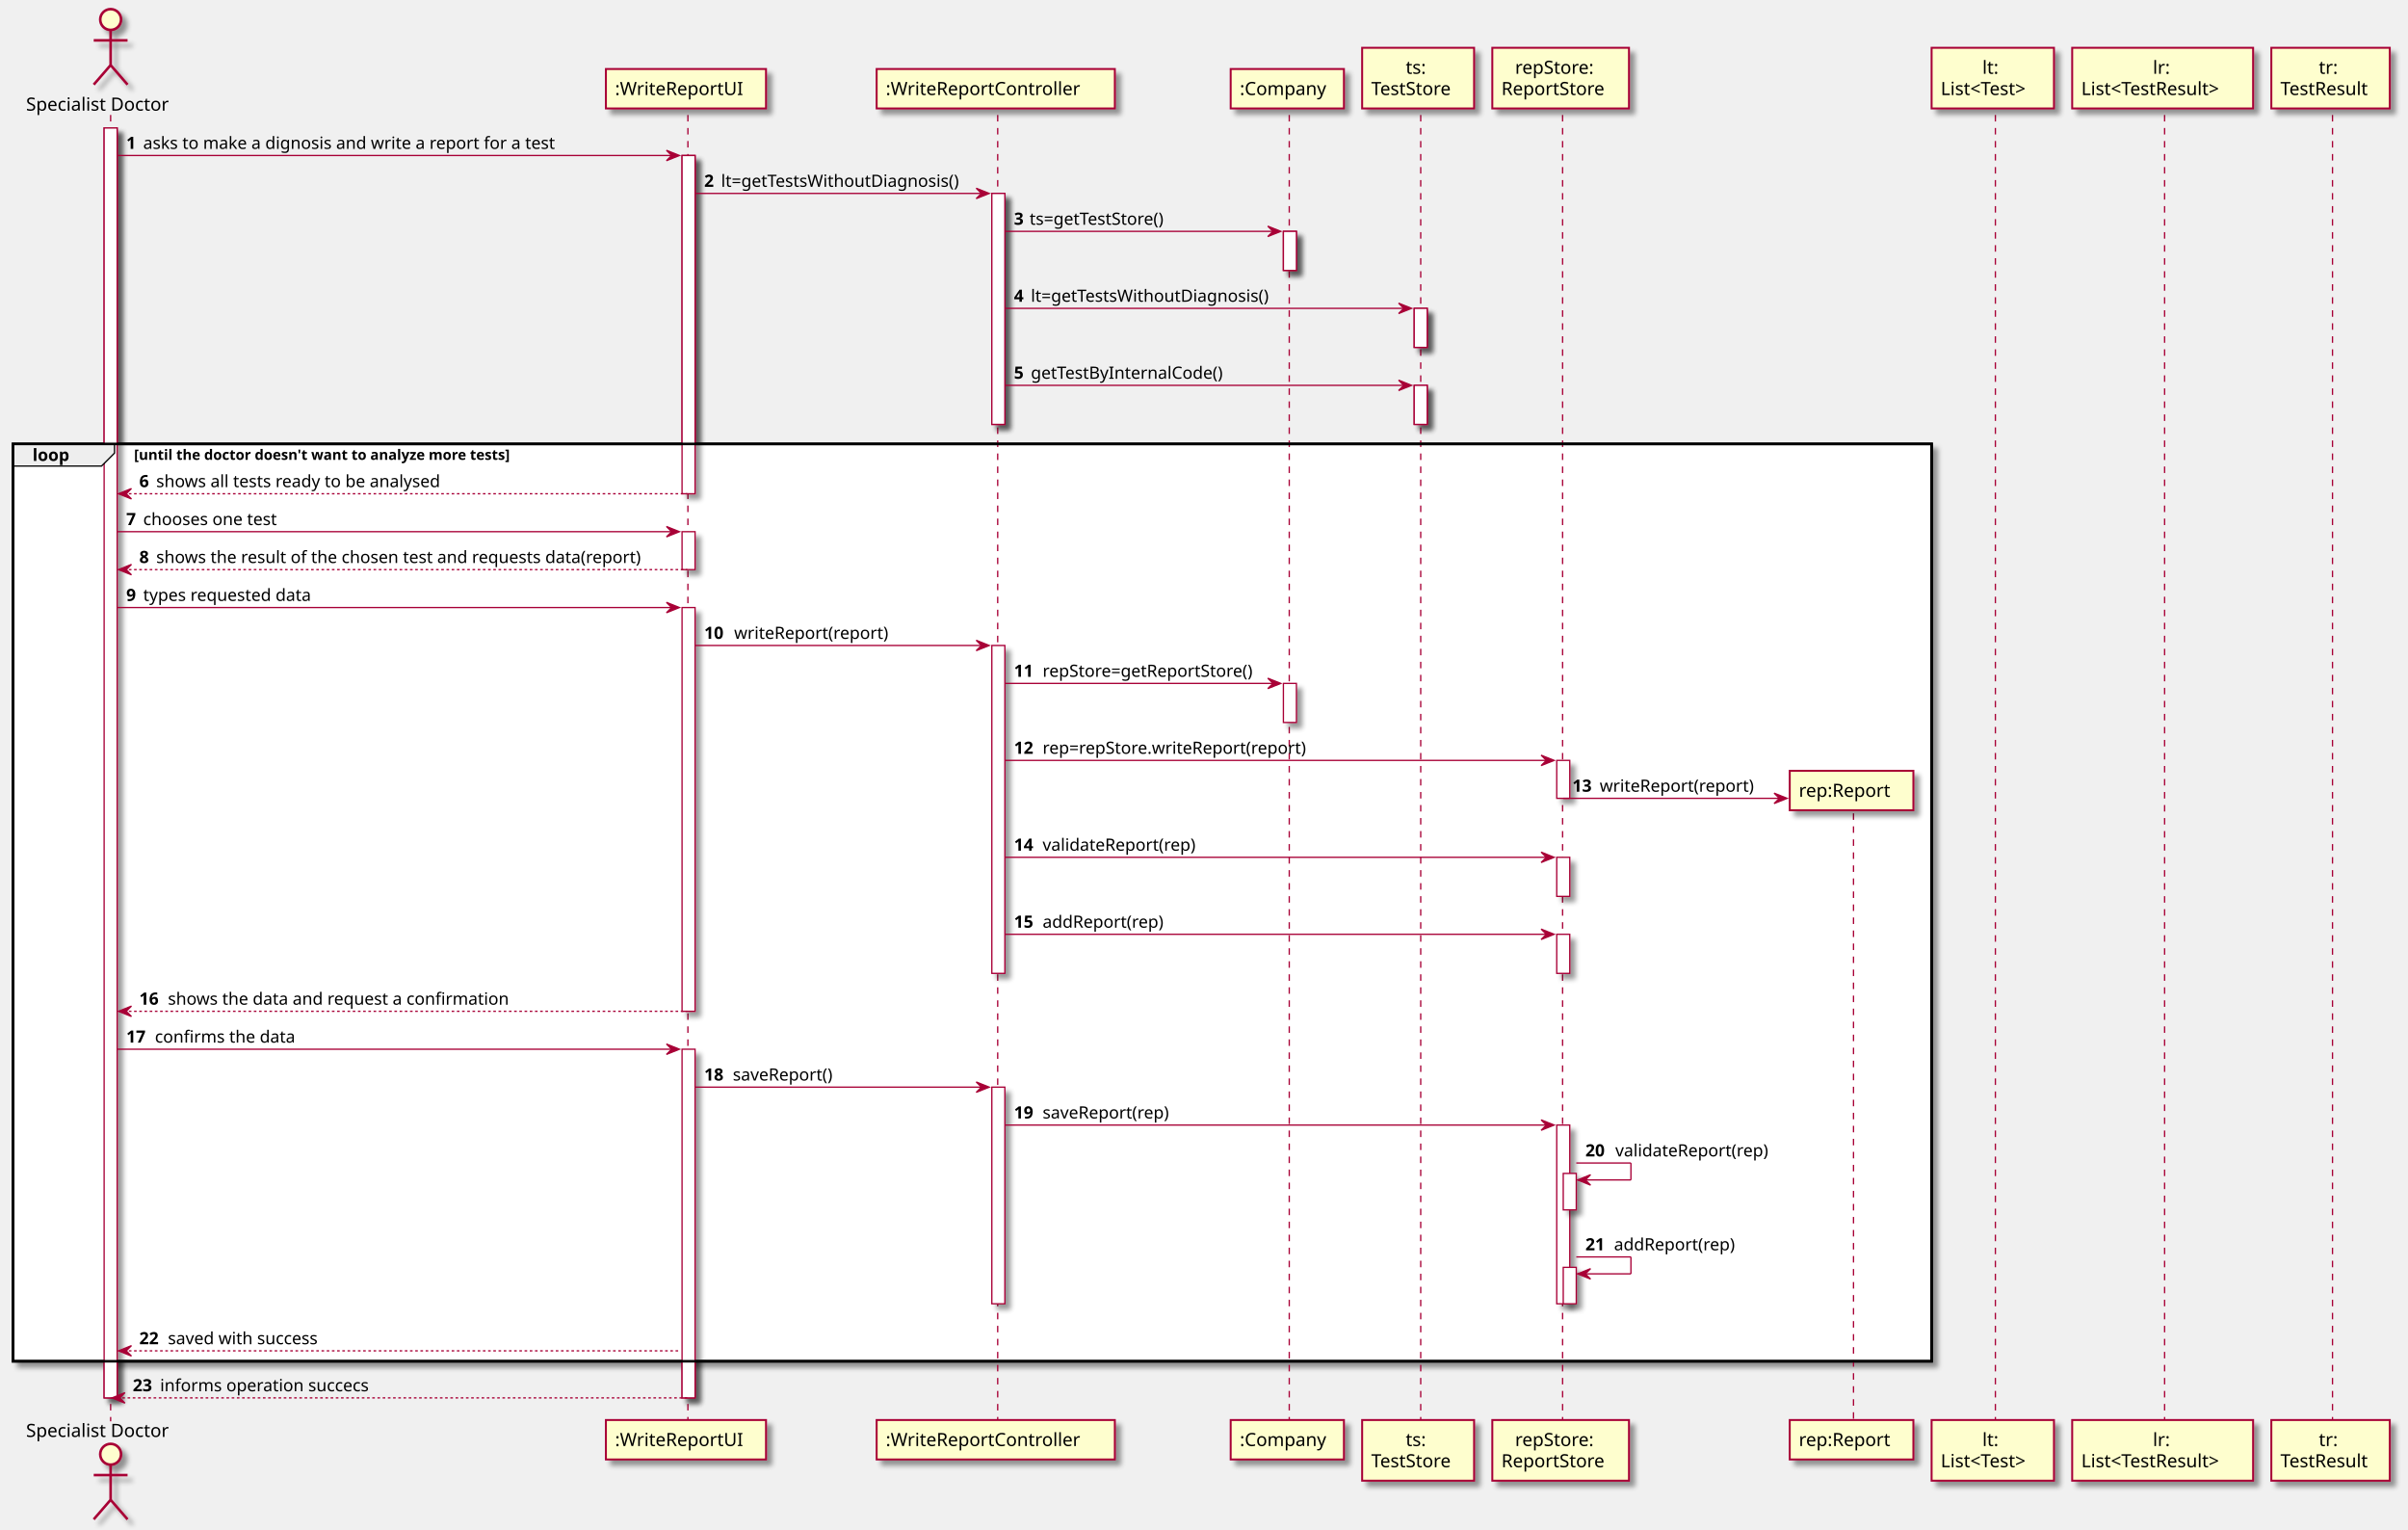
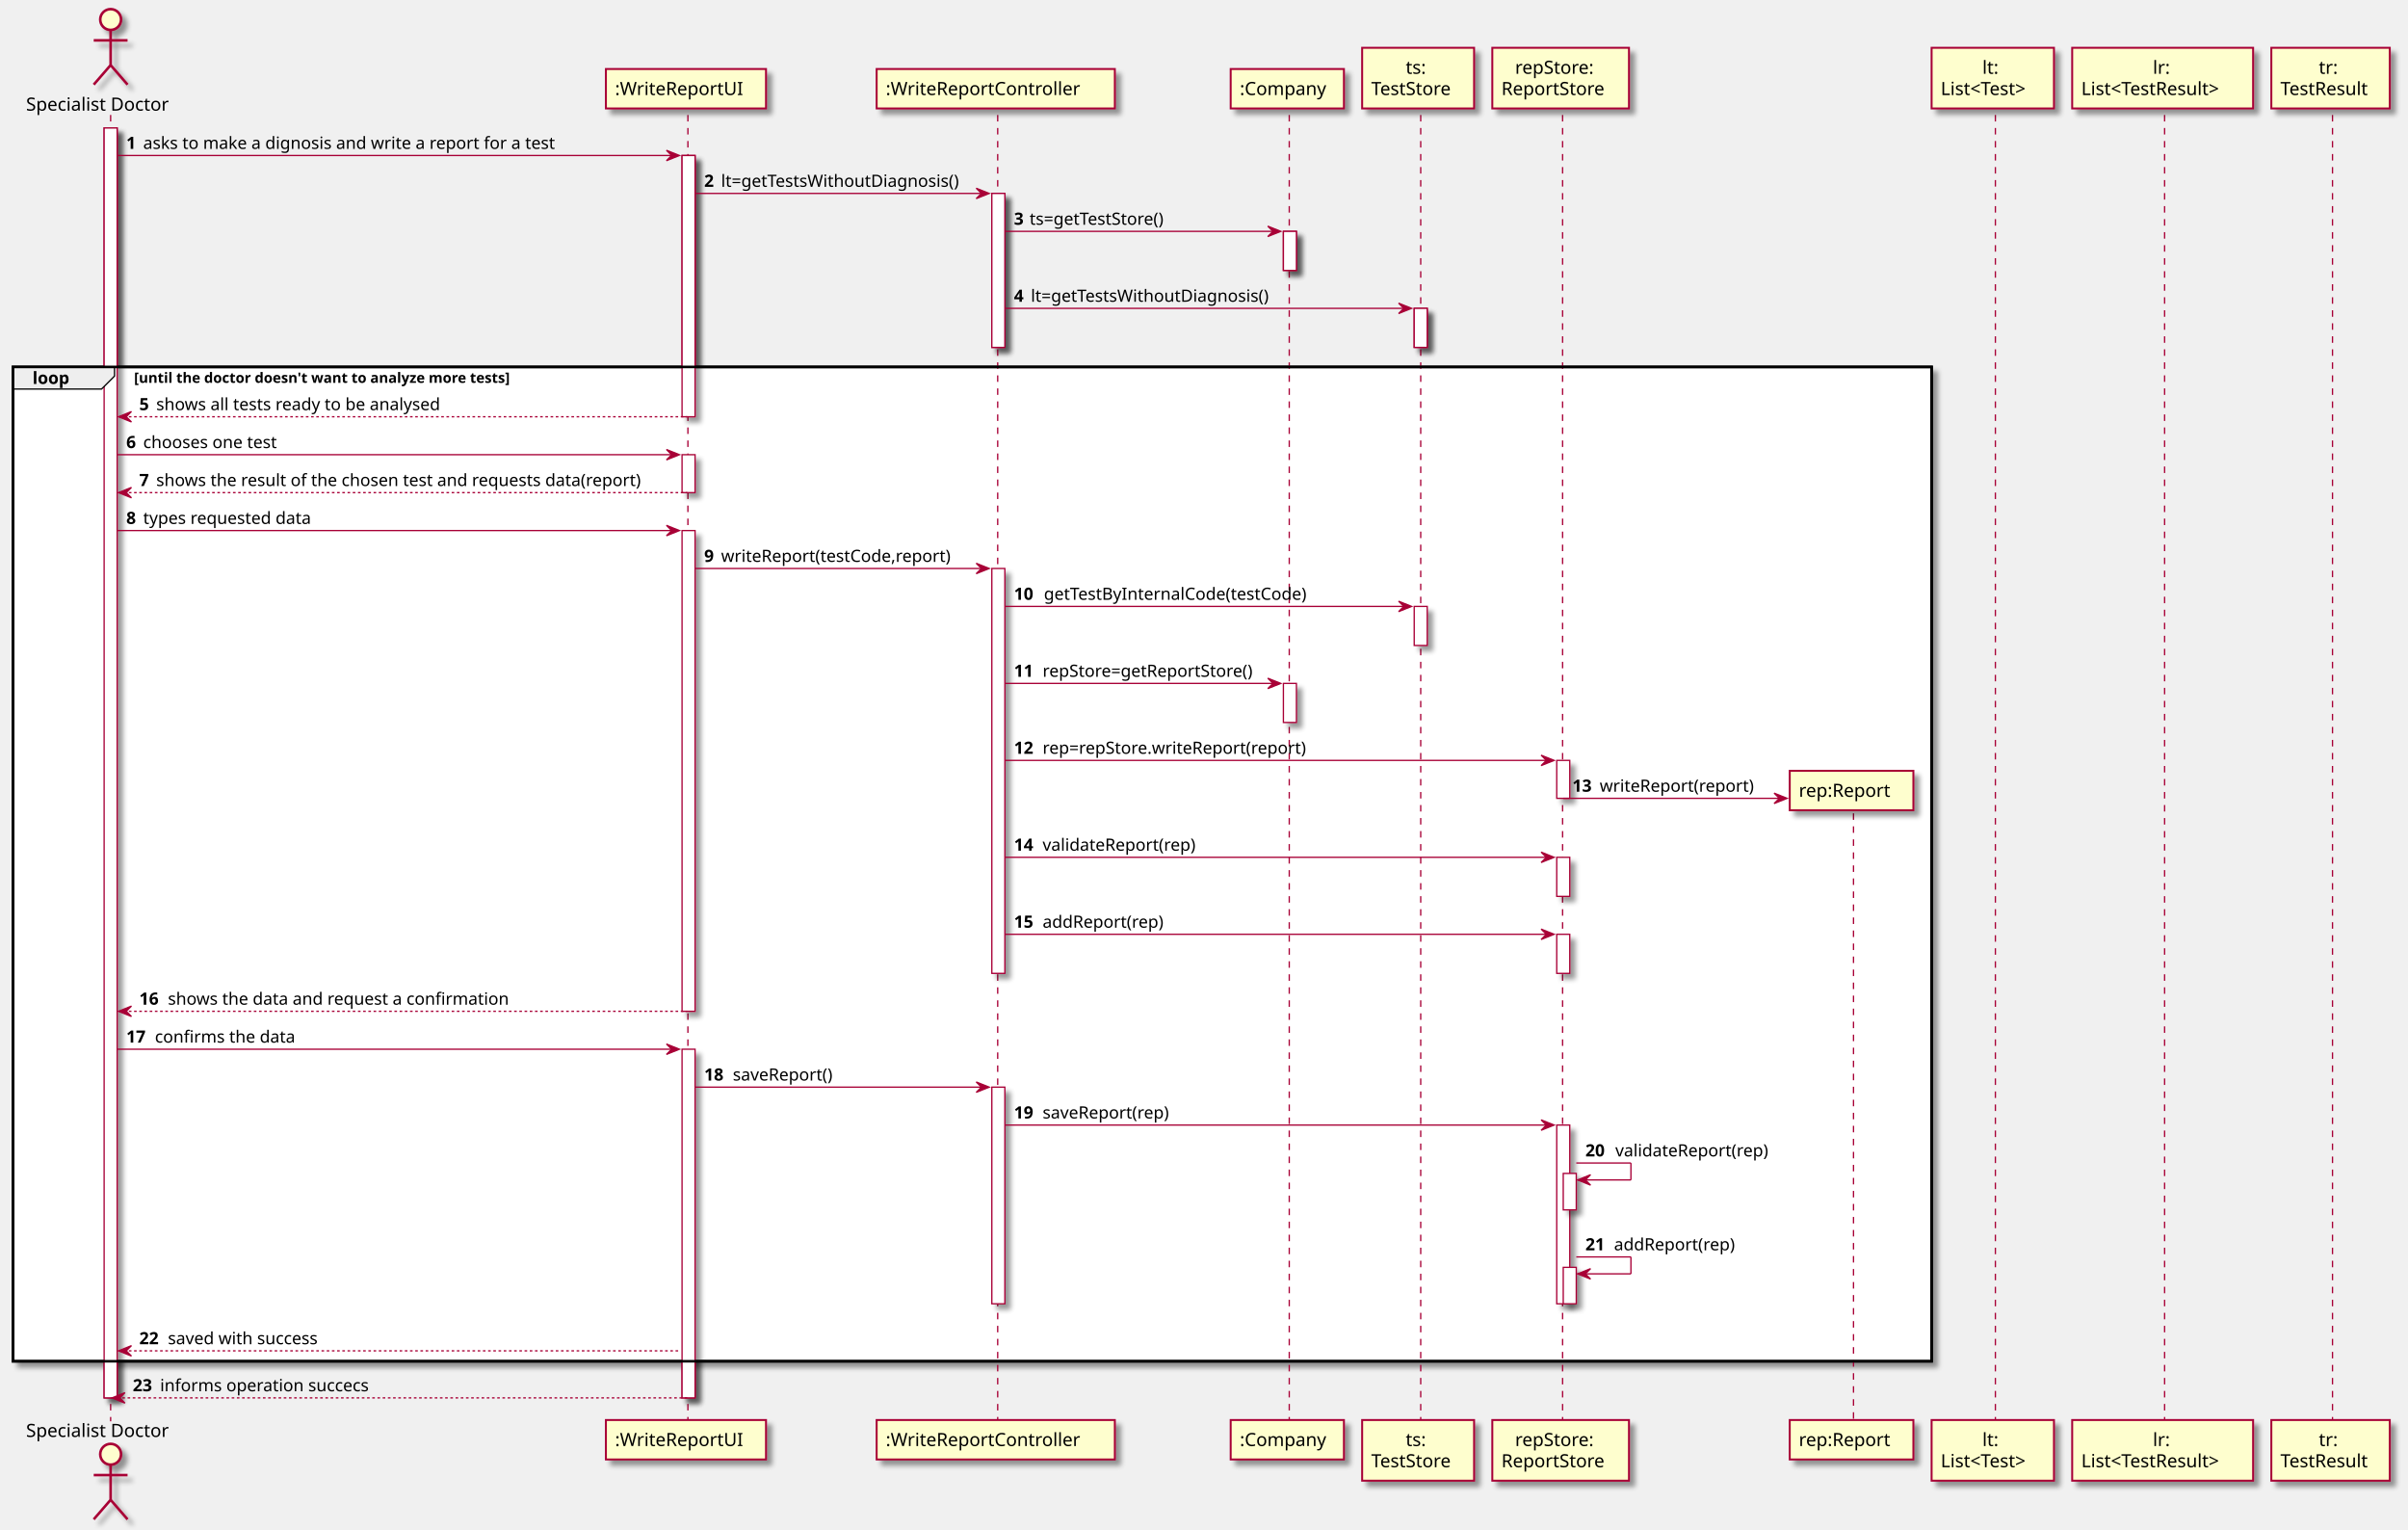
<svg xmlns="http://www.w3.org/2000/svg" contentScriptType="application/ecmascript" contentStyleType="text/css" height="1175px" preserveAspectRatio="none" style="width:1850px;height:1175px;background:#FFFFFF;" version="1.1" viewBox="0 0 1850 1175" width="1850px" zoomAndPan="magnify">
  <defs>
-     <filter height="300%" id="f9gmetpupygwc" width="300%" x="-1" y="-1">
+     <filter height="300%" id="fpc0gj5ghxiig" width="300%" x="-1" y="-1">
      <feGaussianBlur result="blurOut" stdDeviation="2.0" />
      <feColorMatrix in="blurOut" result="blurOut2" type="matrix" values="0 0 0 0 0 0 0 0 0 0 0 0 0 0 0 0 0 0 .4 0" />
      <feOffset dx="4.0" dy="4.0" in="blurOut2" result="blurOut3" />
      <feBlend in="SourceGraphic" in2="blurOut3" mode="normal" />
    </filter>
  </defs>
  <g>
-     <rect fill="#FFFFFF" filter="url(#f9gmetpupygwc)" height="975.352" style="stroke:#A80036;stroke-width:1.0;" width="10" x="80" y="98.297" />
-     <rect fill="#FFFFFF" filter="url(#f9gmetpupygwc)" height="259.797" style="stroke:#A80036;stroke-width:1.0;" width="10" x="524" y="119.43" />
-     <rect fill="#FFFFFF" filter="url(#f9gmetpupygwc)" height="29.133" style="stroke:#A80036;stroke-width:1.0;" width="10" x="524" y="408.359" />
-     <rect fill="#FFFFFF" filter="url(#f9gmetpupygwc)" height="310.094" style="stroke:#A80036;stroke-width:1.0;" width="10" x="524" y="466.625" />
-     <rect fill="#FFFFFF" filter="url(#f9gmetpupygwc)" height="267.797" style="stroke:#A80036;stroke-width:1.0;" width="10" x="524" y="805.852" />
-     <rect fill="#FFFFFF" filter="url(#f9gmetpupygwc)" height="177.398" style="stroke:#A80036;stroke-width:1.0;" width="10" x="762" y="148.562" />
-     <rect fill="#FFFFFF" filter="url(#f9gmetpupygwc)" height="251.828" style="stroke:#A80036;stroke-width:1.0;" width="10" x="762" y="495.758" />
-     <rect fill="#FFFFFF" filter="url(#f9gmetpupygwc)" height="166.398" style="stroke:#A80036;stroke-width:1.0;" width="10" x="762" y="834.984" />
-     <rect fill="#FFFFFF" filter="url(#f9gmetpupygwc)" height="30" style="stroke:#A80036;stroke-width:1.0;" width="10" x="986" y="177.695" />
-     <rect fill="#FFFFFF" filter="url(#f9gmetpupygwc)" height="30" style="stroke:#A80036;stroke-width:1.0;" width="10" x="986" y="524.891" />
-     <rect fill="#FFFFFF" filter="url(#f9gmetpupygwc)" height="30" style="stroke:#A80036;stroke-width:1.0;" width="10" x="1086.5" y="236.828" />
-     <rect fill="#FFFFFF" filter="url(#f9gmetpupygwc)" height="30" style="stroke:#A80036;stroke-width:1.0;" width="10" x="1086.5" y="295.961" />
-     <rect fill="#FFFFFF" filter="url(#f9gmetpupygwc)" height="29.133" style="stroke:#A80036;stroke-width:1.0;" width="10" x="1196" y="584.023" />
-     <rect fill="#FFFFFF" filter="url(#f9gmetpupygwc)" height="30" style="stroke:#A80036;stroke-width:1.0;" width="10" x="1196" y="658.453" />
-     <rect fill="#FFFFFF" filter="url(#f9gmetpupygwc)" height="30" style="stroke:#A80036;stroke-width:1.0;" width="10" x="1196" y="717.586" />
-     <rect fill="#FFFFFF" filter="url(#f9gmetpupygwc)" height="137.266" style="stroke:#A80036;stroke-width:1.0;" width="10" x="1196" y="864.117" />
-     <rect fill="#FFFFFF" filter="url(#f9gmetpupygwc)" height="28" style="stroke:#A80036;stroke-width:1.0;" width="10" x="1201" y="901.25" />
-     <rect fill="#FFFFFF" filter="url(#f9gmetpupygwc)" height="28" style="stroke:#A80036;stroke-width:1.0;" width="10" x="1201" y="973.383" />
-     <rect fill="#FFFFFF" filter="url(#f9gmetpupygwc)" height="704.555" style="stroke:#000000;stroke-width:2.0;" width="1474" x="10" y="340.961" />
+     <rect fill="#FFFFFF" filter="url(#fpc0gj5ghxiig)" height="975.352" style="stroke:#A80036;stroke-width:1.0;" width="10" x="80" y="98.297" />
+     <rect fill="#FFFFFF" filter="url(#fpc0gj5ghxiig)" height="200.664" style="stroke:#A80036;stroke-width:1.0;" width="10" x="524" y="119.43" />
+     <rect fill="#FFFFFF" filter="url(#fpc0gj5ghxiig)" height="29.133" style="stroke:#A80036;stroke-width:1.0;" width="10" x="524" y="349.227" />
+     <rect fill="#FFFFFF" filter="url(#fpc0gj5ghxiig)" height="369.227" style="stroke:#A80036;stroke-width:1.0;" width="10" x="524" y="407.492" />
+     <rect fill="#FFFFFF" filter="url(#fpc0gj5ghxiig)" height="267.797" style="stroke:#A80036;stroke-width:1.0;" width="10" x="524" y="805.852" />
+     <rect fill="#FFFFFF" filter="url(#fpc0gj5ghxiig)" height="118.266" style="stroke:#A80036;stroke-width:1.0;" width="10" x="762" y="148.562" />
+     <rect fill="#FFFFFF" filter="url(#fpc0gj5ghxiig)" height="310.961" style="stroke:#A80036;stroke-width:1.0;" width="10" x="762" y="436.625" />
+     <rect fill="#FFFFFF" filter="url(#fpc0gj5ghxiig)" height="166.398" style="stroke:#A80036;stroke-width:1.0;" width="10" x="762" y="834.984" />
+     <rect fill="#FFFFFF" filter="url(#fpc0gj5ghxiig)" height="30" style="stroke:#A80036;stroke-width:1.0;" width="10" x="986" y="177.695" />
+     <rect fill="#FFFFFF" filter="url(#fpc0gj5ghxiig)" height="30" style="stroke:#A80036;stroke-width:1.0;" width="10" x="986" y="524.891" />
+     <rect fill="#FFFFFF" filter="url(#fpc0gj5ghxiig)" height="30" style="stroke:#A80036;stroke-width:1.0;" width="10" x="1086.5" y="236.828" />
+     <rect fill="#FFFFFF" filter="url(#fpc0gj5ghxiig)" height="30" style="stroke:#A80036;stroke-width:1.0;" width="10" x="1086.5" y="465.758" />
+     <rect fill="#FFFFFF" filter="url(#fpc0gj5ghxiig)" height="29.133" style="stroke:#A80036;stroke-width:1.0;" width="10" x="1196" y="584.023" />
+     <rect fill="#FFFFFF" filter="url(#fpc0gj5ghxiig)" height="30" style="stroke:#A80036;stroke-width:1.0;" width="10" x="1196" y="658.453" />
+     <rect fill="#FFFFFF" filter="url(#fpc0gj5ghxiig)" height="30" style="stroke:#A80036;stroke-width:1.0;" width="10" x="1196" y="717.586" />
+     <rect fill="#FFFFFF" filter="url(#fpc0gj5ghxiig)" height="137.266" style="stroke:#A80036;stroke-width:1.0;" width="10" x="1196" y="864.117" />
+     <rect fill="#FFFFFF" filter="url(#fpc0gj5ghxiig)" height="28" style="stroke:#A80036;stroke-width:1.0;" width="10" x="1201" y="901.25" />
+     <rect fill="#FFFFFF" filter="url(#fpc0gj5ghxiig)" height="28" style="stroke:#A80036;stroke-width:1.0;" width="10" x="1201" y="973.383" />
+     <rect fill="#FFFFFF" filter="url(#fpc0gj5ghxiig)" height="763.688" style="stroke:#000000;stroke-width:2.0;" width="1474" x="10" y="281.828" />
    <line style="stroke:#A80036;stroke-width:1.0;stroke-dasharray:5.0,5.0;" x1="85" x2="85" y1="88.297" y2="1091.648" />
    <line style="stroke:#A80036;stroke-width:1.0;stroke-dasharray:5.0,5.0;" x1="528.5" x2="528.5" y1="88.297" y2="1091.648" />
    <line style="stroke:#A80036;stroke-width:1.0;stroke-dasharray:5.0,5.0;" x1="766.5" x2="766.5" y1="88.297" y2="1091.648" />
    <line style="stroke:#A80036;stroke-width:1.0;stroke-dasharray:5.0,5.0;" x1="990.5" x2="990.5" y1="88.297" y2="1091.648" />
    <line style="stroke:#A80036;stroke-width:1.0;stroke-dasharray:5.0,5.0;" x1="1091.5" x2="1091.5" y1="88.297" y2="1091.648" />
    <line style="stroke:#A80036;stroke-width:1.0;stroke-dasharray:5.0,5.0;" x1="1200.5" x2="1200.5" y1="88.297" y2="1091.648" />
    <line style="stroke:#A80036;stroke-width:1.0;stroke-dasharray:5.0,5.0;" x1="1424" x2="1424" y1="624.672" y2="1091.648" />
    <line style="stroke:#A80036;stroke-width:1.0;stroke-dasharray:5.0,5.0;" x1="1533" x2="1533" y1="88.297" y2="1091.648" />
    <line style="stroke:#A80036;stroke-width:1.0;stroke-dasharray:5.0,5.0;" x1="1663" x2="1663" y1="88.297" y2="1091.648" />
    <line style="stroke:#A80036;stroke-width:1.0;stroke-dasharray:5.0,5.0;" x1="1792" x2="1792" y1="88.297" y2="1091.648" />
    <text fill="#000000" font-family="sans-serif" font-size="14" lengthAdjust="spacing" textLength="124" x="20" y="84.995">Specialist Doctor</text>
-     <ellipse cx="85" cy="15" fill="#FEFECE" filter="url(#f9gmetpupygwc)" rx="8" ry="8" style="stroke:#A80036;stroke-width:2.0;" />
-     <path d="M85,23 L85,50 M72,31 L98,31 M85,50 L72,65 M85,50 L98,65 " fill="none" filter="url(#f9gmetpupygwc)" style="stroke:#A80036;stroke-width:2.0;" />
+     <ellipse cx="85" cy="15" fill="#FEFECE" filter="url(#fpc0gj5ghxiig)" rx="8" ry="8" style="stroke:#A80036;stroke-width:2.0;" />
+     <path d="M85,23 L85,50 M72,31 L98,31 M85,50 L72,65 M85,50 L98,65 " fill="none" filter="url(#fpc0gj5ghxiig)" style="stroke:#A80036;stroke-width:2.0;" />
    <text fill="#000000" font-family="sans-serif" font-size="14" lengthAdjust="spacing" textLength="124" x="20" y="1103.644">Specialist Doctor</text>
-     <ellipse cx="85" cy="1116.945" fill="#FEFECE" filter="url(#f9gmetpupygwc)" rx="8" ry="8" style="stroke:#A80036;stroke-width:2.0;" />
-     <path d="M85,1124.945 L85,1151.945 M72,1132.945 L98,1132.945 M85,1151.945 L72,1166.945 M85,1151.945 L98,1166.945 " fill="none" filter="url(#f9gmetpupygwc)" style="stroke:#A80036;stroke-width:2.0;" />
-     <rect fill="#FEFECE" filter="url(#f9gmetpupygwc)" height="30.297" style="stroke:#A80036;stroke-width:1.5;" width="123" x="465.5" y="53" />
+     <ellipse cx="85" cy="1116.945" fill="#FEFECE" filter="url(#fpc0gj5ghxiig)" rx="8" ry="8" style="stroke:#A80036;stroke-width:2.0;" />
+     <path d="M85,1124.945 L85,1151.945 M72,1132.945 L98,1132.945 M85,1151.945 L72,1166.945 M85,1151.945 L98,1166.945 " fill="none" filter="url(#fpc0gj5ghxiig)" style="stroke:#A80036;stroke-width:2.0;" />
+     <rect fill="#FEFECE" filter="url(#fpc0gj5ghxiig)" height="30.297" style="stroke:#A80036;stroke-width:1.5;" width="123" x="465.5" y="53" />
    <text fill="#000000" font-family="sans-serif" font-size="14" lengthAdjust="spacing" textLength="109" x="472.5" y="72.995">:WriteReportUI</text>
-     <rect fill="#FEFECE" filter="url(#f9gmetpupygwc)" height="30.297" style="stroke:#A80036;stroke-width:1.5;" width="123" x="465.5" y="1090.648" />
+     <rect fill="#FEFECE" filter="url(#fpc0gj5ghxiig)" height="30.297" style="stroke:#A80036;stroke-width:1.5;" width="123" x="465.5" y="1090.648" />
    <text fill="#000000" font-family="sans-serif" font-size="14" lengthAdjust="spacing" textLength="109" x="472.5" y="1110.644">:WriteReportUI</text>
-     <rect fill="#FEFECE" filter="url(#f9gmetpupygwc)" height="30.297" style="stroke:#A80036;stroke-width:1.5;" width="183" x="673.5" y="53" />
+     <rect fill="#FEFECE" filter="url(#fpc0gj5ghxiig)" height="30.297" style="stroke:#A80036;stroke-width:1.5;" width="183" x="673.5" y="53" />
    <text fill="#000000" font-family="sans-serif" font-size="14" lengthAdjust="spacing" textLength="169" x="680.5" y="72.995">:WriteReportController</text>
-     <rect fill="#FEFECE" filter="url(#f9gmetpupygwc)" height="30.297" style="stroke:#A80036;stroke-width:1.5;" width="183" x="673.5" y="1090.648" />
+     <rect fill="#FEFECE" filter="url(#fpc0gj5ghxiig)" height="30.297" style="stroke:#A80036;stroke-width:1.5;" width="183" x="673.5" y="1090.648" />
    <text fill="#000000" font-family="sans-serif" font-size="14" lengthAdjust="spacing" textLength="169" x="680.5" y="1110.644">:WriteReportController</text>
-     <rect fill="#FEFECE" filter="url(#f9gmetpupygwc)" height="30.297" style="stroke:#A80036;stroke-width:1.5;" width="87" x="945.5" y="53" />
+     <rect fill="#FEFECE" filter="url(#fpc0gj5ghxiig)" height="30.297" style="stroke:#A80036;stroke-width:1.5;" width="87" x="945.5" y="53" />
    <text fill="#000000" font-family="sans-serif" font-size="14" lengthAdjust="spacing" textLength="73" x="952.5" y="72.995">:Company</text>
-     <rect fill="#FEFECE" filter="url(#f9gmetpupygwc)" height="30.297" style="stroke:#A80036;stroke-width:1.5;" width="87" x="945.5" y="1090.648" />
+     <rect fill="#FEFECE" filter="url(#fpc0gj5ghxiig)" height="30.297" style="stroke:#A80036;stroke-width:1.5;" width="87" x="945.5" y="1090.648" />
    <text fill="#000000" font-family="sans-serif" font-size="14" lengthAdjust="spacing" textLength="73" x="952.5" y="1110.644">:Company</text>
-     <rect fill="#FEFECE" filter="url(#f9gmetpupygwc)" height="46.594" style="stroke:#A80036;stroke-width:1.5;" width="86" x="1046.5" y="36.703" />
+     <rect fill="#FEFECE" filter="url(#fpc0gj5ghxiig)" height="46.594" style="stroke:#A80036;stroke-width:1.5;" width="86" x="1046.5" y="36.703" />
    <text fill="#000000" font-family="sans-serif" font-size="14" lengthAdjust="spacing" textLength="19" x="1080" y="56.698">ts:</text>
    <text fill="#000000" font-family="sans-serif" font-size="14" lengthAdjust="spacing" textLength="72" x="1053.5" y="72.995">TestStore</text>
-     <rect fill="#FEFECE" filter="url(#f9gmetpupygwc)" height="46.594" style="stroke:#A80036;stroke-width:1.5;" width="86" x="1046.5" y="1090.648" />
+     <rect fill="#FEFECE" filter="url(#fpc0gj5ghxiig)" height="46.594" style="stroke:#A80036;stroke-width:1.5;" width="86" x="1046.5" y="1090.648" />
    <text fill="#000000" font-family="sans-serif" font-size="14" lengthAdjust="spacing" textLength="19" x="1080" y="1110.644">ts:</text>
    <text fill="#000000" font-family="sans-serif" font-size="14" lengthAdjust="spacing" textLength="72" x="1053.5" y="1126.94">TestStore</text>
-     <rect fill="#FEFECE" filter="url(#f9gmetpupygwc)" height="46.594" style="stroke:#A80036;stroke-width:1.5;" width="105" x="1146.5" y="36.703" />
+     <rect fill="#FEFECE" filter="url(#fpc0gj5ghxiig)" height="46.594" style="stroke:#A80036;stroke-width:1.5;" width="105" x="1146.5" y="36.703" />
    <text fill="#000000" font-family="sans-serif" font-size="14" lengthAdjust="spacing" textLength="70" x="1164" y="56.698">repStore:</text>
    <text fill="#000000" font-family="sans-serif" font-size="14" lengthAdjust="spacing" textLength="91" x="1153.5" y="72.995">ReportStore</text>
-     <rect fill="#FEFECE" filter="url(#f9gmetpupygwc)" height="46.594" style="stroke:#A80036;stroke-width:1.5;" width="105" x="1146.5" y="1090.648" />
+     <rect fill="#FEFECE" filter="url(#fpc0gj5ghxiig)" height="46.594" style="stroke:#A80036;stroke-width:1.5;" width="105" x="1146.5" y="1090.648" />
    <text fill="#000000" font-family="sans-serif" font-size="14" lengthAdjust="spacing" textLength="70" x="1164" y="1110.644">repStore:</text>
    <text fill="#000000" font-family="sans-serif" font-size="14" lengthAdjust="spacing" textLength="91" x="1153.5" y="1126.94">ReportStore</text>
-     <rect fill="#FEFECE" filter="url(#f9gmetpupygwc)" height="30.297" style="stroke:#A80036;stroke-width:1.5;" width="95" x="1375" y="1090.648" />
+     <rect fill="#FEFECE" filter="url(#fpc0gj5ghxiig)" height="30.297" style="stroke:#A80036;stroke-width:1.5;" width="95" x="1375" y="1090.648" />
    <text fill="#000000" font-family="sans-serif" font-size="14" lengthAdjust="spacing" textLength="81" x="1382" y="1110.644">rep:Report</text>
-     <rect fill="#FEFECE" filter="url(#f9gmetpupygwc)" height="46.594" style="stroke:#A80036;stroke-width:1.5;" width="94" x="1484" y="36.703" />
+     <rect fill="#FEFECE" filter="url(#fpc0gj5ghxiig)" height="46.594" style="stroke:#A80036;stroke-width:1.5;" width="94" x="1484" y="36.703" />
    <text fill="#000000" font-family="sans-serif" font-size="14" lengthAdjust="spacing" textLength="16" x="1523" y="56.698">lt:</text>
    <text fill="#000000" font-family="sans-serif" font-size="14" lengthAdjust="spacing" textLength="80" x="1491" y="72.995">List&lt;Test&gt;</text>
-     <rect fill="#FEFECE" filter="url(#f9gmetpupygwc)" height="46.594" style="stroke:#A80036;stroke-width:1.5;" width="94" x="1484" y="1090.648" />
+     <rect fill="#FEFECE" filter="url(#fpc0gj5ghxiig)" height="46.594" style="stroke:#A80036;stroke-width:1.5;" width="94" x="1484" y="1090.648" />
    <text fill="#000000" font-family="sans-serif" font-size="14" lengthAdjust="spacing" textLength="16" x="1523" y="1110.644">lt:</text>
    <text fill="#000000" font-family="sans-serif" font-size="14" lengthAdjust="spacing" textLength="80" x="1491" y="1126.94">List&lt;Test&gt;</text>
-     <rect fill="#FEFECE" filter="url(#f9gmetpupygwc)" height="46.594" style="stroke:#A80036;stroke-width:1.5;" width="139" x="1592" y="36.703" />
+     <rect fill="#FEFECE" filter="url(#fpc0gj5ghxiig)" height="46.594" style="stroke:#A80036;stroke-width:1.5;" width="139" x="1592" y="36.703" />
    <text fill="#000000" font-family="sans-serif" font-size="14" lengthAdjust="spacing" textLength="15" x="1654" y="56.698">lr:</text>
    <text fill="#000000" font-family="sans-serif" font-size="14" lengthAdjust="spacing" textLength="125" x="1599" y="72.995">List&lt;TestResult&gt;</text>
-     <rect fill="#FEFECE" filter="url(#f9gmetpupygwc)" height="46.594" style="stroke:#A80036;stroke-width:1.5;" width="139" x="1592" y="1090.648" />
+     <rect fill="#FEFECE" filter="url(#fpc0gj5ghxiig)" height="46.594" style="stroke:#A80036;stroke-width:1.5;" width="139" x="1592" y="1090.648" />
    <text fill="#000000" font-family="sans-serif" font-size="14" lengthAdjust="spacing" textLength="15" x="1654" y="1110.644">lr:</text>
    <text fill="#000000" font-family="sans-serif" font-size="14" lengthAdjust="spacing" textLength="125" x="1599" y="1126.94">List&lt;TestResult&gt;</text>
-     <rect fill="#FEFECE" filter="url(#f9gmetpupygwc)" height="46.594" style="stroke:#A80036;stroke-width:1.5;" width="91" x="1745" y="36.703" />
+     <rect fill="#FEFECE" filter="url(#fpc0gj5ghxiig)" height="46.594" style="stroke:#A80036;stroke-width:1.5;" width="91" x="1745" y="36.703" />
    <text fill="#000000" font-family="sans-serif" font-size="14" lengthAdjust="spacing" textLength="18" x="1781.5" y="56.698">tr:</text>
    <text fill="#000000" font-family="sans-serif" font-size="14" lengthAdjust="spacing" textLength="77" x="1752" y="72.995">TestResult</text>
-     <rect fill="#FEFECE" filter="url(#f9gmetpupygwc)" height="46.594" style="stroke:#A80036;stroke-width:1.5;" width="91" x="1745" y="1090.648" />
+     <rect fill="#FEFECE" filter="url(#fpc0gj5ghxiig)" height="46.594" style="stroke:#A80036;stroke-width:1.5;" width="91" x="1745" y="1090.648" />
    <text fill="#000000" font-family="sans-serif" font-size="14" lengthAdjust="spacing" textLength="18" x="1781.5" y="1110.644">tr:</text>
    <text fill="#000000" font-family="sans-serif" font-size="14" lengthAdjust="spacing" textLength="77" x="1752" y="1126.94">TestResult</text>
-     <rect fill="#FFFFFF" filter="url(#f9gmetpupygwc)" height="975.352" style="stroke:#A80036;stroke-width:1.0;" width="10" x="80" y="98.297" />
-     <rect fill="#FFFFFF" filter="url(#f9gmetpupygwc)" height="259.797" style="stroke:#A80036;stroke-width:1.0;" width="10" x="524" y="119.43" />
-     <rect fill="#FFFFFF" filter="url(#f9gmetpupygwc)" height="29.133" style="stroke:#A80036;stroke-width:1.0;" width="10" x="524" y="408.359" />
-     <rect fill="#FFFFFF" filter="url(#f9gmetpupygwc)" height="310.094" style="stroke:#A80036;stroke-width:1.0;" width="10" x="524" y="466.625" />
-     <rect fill="#FFFFFF" filter="url(#f9gmetpupygwc)" height="267.797" style="stroke:#A80036;stroke-width:1.0;" width="10" x="524" y="805.852" />
-     <rect fill="#FFFFFF" filter="url(#f9gmetpupygwc)" height="177.398" style="stroke:#A80036;stroke-width:1.0;" width="10" x="762" y="148.562" />
-     <rect fill="#FFFFFF" filter="url(#f9gmetpupygwc)" height="251.828" style="stroke:#A80036;stroke-width:1.0;" width="10" x="762" y="495.758" />
-     <rect fill="#FFFFFF" filter="url(#f9gmetpupygwc)" height="166.398" style="stroke:#A80036;stroke-width:1.0;" width="10" x="762" y="834.984" />
-     <rect fill="#FFFFFF" filter="url(#f9gmetpupygwc)" height="30" style="stroke:#A80036;stroke-width:1.0;" width="10" x="986" y="177.695" />
-     <rect fill="#FFFFFF" filter="url(#f9gmetpupygwc)" height="30" style="stroke:#A80036;stroke-width:1.0;" width="10" x="986" y="524.891" />
-     <rect fill="#FFFFFF" filter="url(#f9gmetpupygwc)" height="30" style="stroke:#A80036;stroke-width:1.0;" width="10" x="1086.5" y="236.828" />
-     <rect fill="#FFFFFF" filter="url(#f9gmetpupygwc)" height="30" style="stroke:#A80036;stroke-width:1.0;" width="10" x="1086.5" y="295.961" />
-     <rect fill="#FFFFFF" filter="url(#f9gmetpupygwc)" height="29.133" style="stroke:#A80036;stroke-width:1.0;" width="10" x="1196" y="584.023" />
-     <rect fill="#FFFFFF" filter="url(#f9gmetpupygwc)" height="30" style="stroke:#A80036;stroke-width:1.0;" width="10" x="1196" y="658.453" />
-     <rect fill="#FFFFFF" filter="url(#f9gmetpupygwc)" height="30" style="stroke:#A80036;stroke-width:1.0;" width="10" x="1196" y="717.586" />
-     <rect fill="#FFFFFF" filter="url(#f9gmetpupygwc)" height="137.266" style="stroke:#A80036;stroke-width:1.0;" width="10" x="1196" y="864.117" />
-     <rect fill="#FFFFFF" filter="url(#f9gmetpupygwc)" height="28" style="stroke:#A80036;stroke-width:1.0;" width="10" x="1201" y="901.25" />
-     <rect fill="#FFFFFF" filter="url(#f9gmetpupygwc)" height="28" style="stroke:#A80036;stroke-width:1.0;" width="10" x="1201" y="973.383" />
+     <rect fill="#FFFFFF" filter="url(#fpc0gj5ghxiig)" height="975.352" style="stroke:#A80036;stroke-width:1.0;" width="10" x="80" y="98.297" />
+     <rect fill="#FFFFFF" filter="url(#fpc0gj5ghxiig)" height="200.664" style="stroke:#A80036;stroke-width:1.0;" width="10" x="524" y="119.43" />
+     <rect fill="#FFFFFF" filter="url(#fpc0gj5ghxiig)" height="29.133" style="stroke:#A80036;stroke-width:1.0;" width="10" x="524" y="349.227" />
+     <rect fill="#FFFFFF" filter="url(#fpc0gj5ghxiig)" height="369.227" style="stroke:#A80036;stroke-width:1.0;" width="10" x="524" y="407.492" />
+     <rect fill="#FFFFFF" filter="url(#fpc0gj5ghxiig)" height="267.797" style="stroke:#A80036;stroke-width:1.0;" width="10" x="524" y="805.852" />
+     <rect fill="#FFFFFF" filter="url(#fpc0gj5ghxiig)" height="118.266" style="stroke:#A80036;stroke-width:1.0;" width="10" x="762" y="148.562" />
+     <rect fill="#FFFFFF" filter="url(#fpc0gj5ghxiig)" height="310.961" style="stroke:#A80036;stroke-width:1.0;" width="10" x="762" y="436.625" />
+     <rect fill="#FFFFFF" filter="url(#fpc0gj5ghxiig)" height="166.398" style="stroke:#A80036;stroke-width:1.0;" width="10" x="762" y="834.984" />
+     <rect fill="#FFFFFF" filter="url(#fpc0gj5ghxiig)" height="30" style="stroke:#A80036;stroke-width:1.0;" width="10" x="986" y="177.695" />
+     <rect fill="#FFFFFF" filter="url(#fpc0gj5ghxiig)" height="30" style="stroke:#A80036;stroke-width:1.0;" width="10" x="986" y="524.891" />
+     <rect fill="#FFFFFF" filter="url(#fpc0gj5ghxiig)" height="30" style="stroke:#A80036;stroke-width:1.0;" width="10" x="1086.5" y="236.828" />
+     <rect fill="#FFFFFF" filter="url(#fpc0gj5ghxiig)" height="30" style="stroke:#A80036;stroke-width:1.0;" width="10" x="1086.5" y="465.758" />
+     <rect fill="#FFFFFF" filter="url(#fpc0gj5ghxiig)" height="29.133" style="stroke:#A80036;stroke-width:1.0;" width="10" x="1196" y="584.023" />
+     <rect fill="#FFFFFF" filter="url(#fpc0gj5ghxiig)" height="30" style="stroke:#A80036;stroke-width:1.0;" width="10" x="1196" y="658.453" />
+     <rect fill="#FFFFFF" filter="url(#fpc0gj5ghxiig)" height="30" style="stroke:#A80036;stroke-width:1.0;" width="10" x="1196" y="717.586" />
+     <rect fill="#FFFFFF" filter="url(#fpc0gj5ghxiig)" height="137.266" style="stroke:#A80036;stroke-width:1.0;" width="10" x="1196" y="864.117" />
+     <rect fill="#FFFFFF" filter="url(#fpc0gj5ghxiig)" height="28" style="stroke:#A80036;stroke-width:1.0;" width="10" x="1201" y="901.25" />
+     <rect fill="#FFFFFF" filter="url(#fpc0gj5ghxiig)" height="28" style="stroke:#A80036;stroke-width:1.0;" width="10" x="1201" y="973.383" />
    <polygon fill="#A80036" points="512,115.43,522,119.43,512,123.43,516,119.43" style="stroke:#A80036;stroke-width:1.0;" />
    <line style="stroke:#A80036;stroke-width:1.0;" x1="90" x2="518" y1="119.43" y2="119.43" />
    <text fill="#000000" font-family="sans-serif" font-size="13" font-weight="bold" lengthAdjust="spacing" textLength="9" x="97" y="114.364">1</text>
    <text fill="#000000" font-family="sans-serif" font-size="13" lengthAdjust="spacing" textLength="336" x="110" y="114.364">asks to make a dignosis and write a report for a test</text>
    <polygon fill="#A80036" points="750,144.562,760,148.562,750,152.562,754,148.562" style="stroke:#A80036;stroke-width:1.0;" />
    <line style="stroke:#A80036;stroke-width:1.0;" x1="534" x2="756" y1="148.562" y2="148.562" />
    <text fill="#000000" font-family="sans-serif" font-size="13" font-weight="bold" lengthAdjust="spacing" textLength="9" x="541" y="143.497">2</text>
    <text fill="#000000" font-family="sans-serif" font-size="13" lengthAdjust="spacing" textLength="196" x="554" y="143.497">lt=getTestsWithoutDiagnosis()</text>
    <polygon fill="#A80036" points="974,173.695,984,177.695,974,181.695,978,177.695" style="stroke:#A80036;stroke-width:1.0;" />
    <line style="stroke:#A80036;stroke-width:1.0;" x1="772" x2="980" y1="177.695" y2="177.695" />
    <text fill="#000000" font-family="sans-serif" font-size="13" font-weight="bold" lengthAdjust="spacing" textLength="8" x="779" y="172.629">3</text>
    <text fill="#000000" font-family="sans-serif" font-size="13" lengthAdjust="spacing" textLength="115" x="791" y="172.629">ts=getTestStore()</text>
    <polygon fill="#A80036" points="1074.5,232.828,1084.5,236.828,1074.5,240.828,1078.5,236.828" style="stroke:#A80036;stroke-width:1.0;" />
    <line style="stroke:#A80036;stroke-width:1.0;" x1="772" x2="1080.5" y1="236.828" y2="236.828" />
    <text fill="#000000" font-family="sans-serif" font-size="13" font-weight="bold" lengthAdjust="spacing" textLength="9" x="779" y="231.762">4</text>
    <text fill="#000000" font-family="sans-serif" font-size="13" lengthAdjust="spacing" textLength="196" x="792" y="231.762">lt=getTestsWithoutDiagnosis()</text>
-     <polygon fill="#A80036" points="1074.5,291.961,1084.5,295.961,1074.5,299.961,1078.5,295.961" style="stroke:#A80036;stroke-width:1.0;" />
-     <line style="stroke:#A80036;stroke-width:1.0;" x1="772" x2="1080.5" y1="295.961" y2="295.961" />
-     <text fill="#000000" font-family="sans-serif" font-size="13" font-weight="bold" lengthAdjust="spacing" textLength="9" x="779" y="290.895">5</text>
-     <text fill="#000000" font-family="sans-serif" font-size="13" lengthAdjust="spacing" textLength="156" x="792" y="290.895">getTestByInternalCode()</text>
-     <path d="M10,340.961 L88,340.961 L88,347.961 L78,357.961 L10,357.961 L10,340.961 " fill="#EEEEEE" style="stroke:#000000;stroke-width:1.0;" />
-     <rect fill="none" height="704.555" style="stroke:#000000;stroke-width:2.0;" width="1474" x="10" y="340.961" />
-     <text fill="#000000" font-family="sans-serif" font-size="13" font-weight="bold" lengthAdjust="spacing" textLength="33" x="25" y="354.028">loop</text>
-     <text fill="#000000" font-family="sans-serif" font-size="11" font-weight="bold" lengthAdjust="spacing" textLength="362" x="103" y="353.171">[until the doctor doesn't want to analyze more tests]</text>
-     <polygon fill="#A80036" points="101,375.227,91,379.227,101,383.227,97,379.227" style="stroke:#A80036;stroke-width:1.0;" />
-     <line style="stroke:#A80036;stroke-width:1.0;stroke-dasharray:2.0,2.0;" x1="95" x2="528" y1="379.227" y2="379.227" />
-     <text fill="#000000" font-family="sans-serif" font-size="13" font-weight="bold" lengthAdjust="spacing" textLength="9" x="107" y="374.161">6</text>
-     <text fill="#000000" font-family="sans-serif" font-size="13" lengthAdjust="spacing" textLength="235" x="120" y="374.161">shows all tests ready to be analysed</text>
-     <polygon fill="#A80036" points="512,404.359,522,408.359,512,412.359,516,408.359" style="stroke:#A80036;stroke-width:1.0;" />
-     <line style="stroke:#A80036;stroke-width:1.0;" x1="90" x2="518" y1="408.359" y2="408.359" />
-     <text fill="#000000" font-family="sans-serif" font-size="13" font-weight="bold" lengthAdjust="spacing" textLength="9" x="97" y="403.293">7</text>
-     <text fill="#000000" font-family="sans-serif" font-size="13" lengthAdjust="spacing" textLength="110" x="110" y="403.293">chooses one test</text>
-     <polygon fill="#A80036" points="101,433.492,91,437.492,101,441.492,97,437.492" style="stroke:#A80036;stroke-width:1.0;" />
-     <line style="stroke:#A80036;stroke-width:1.0;stroke-dasharray:2.0,2.0;" x1="95" x2="528" y1="437.492" y2="437.492" />
-     <text fill="#000000" font-family="sans-serif" font-size="13" font-weight="bold" lengthAdjust="spacing" textLength="9" x="107" y="432.426">8</text>
-     <text fill="#000000" font-family="sans-serif" font-size="13" lengthAdjust="spacing" textLength="397" x="120" y="432.426">shows the result of the chosen test and requests data(report)</text>
-     <polygon fill="#A80036" points="512,462.625,522,466.625,512,470.625,516,466.625" style="stroke:#A80036;stroke-width:1.0;" />
-     <line style="stroke:#A80036;stroke-width:1.0;" x1="90" x2="518" y1="466.625" y2="466.625" />
-     <text fill="#000000" font-family="sans-serif" font-size="13" font-weight="bold" lengthAdjust="spacing" textLength="9" x="97" y="461.559">9</text>
-     <text fill="#000000" font-family="sans-serif" font-size="13" lengthAdjust="spacing" textLength="138" x="110" y="461.559">types requested data</text>
-     <polygon fill="#A80036" points="750,491.758,760,495.758,750,499.758,754,495.758" style="stroke:#A80036;stroke-width:1.0;" />
-     <line style="stroke:#A80036;stroke-width:1.0;" x1="534" x2="756" y1="495.758" y2="495.758" />
-     <text fill="#000000" font-family="sans-serif" font-size="13" font-weight="bold" lengthAdjust="spacing" textLength="19" x="541" y="490.692">10</text>
-     <text fill="#000000" font-family="sans-serif" font-size="13" lengthAdjust="spacing" textLength="124" x="564" y="490.692">writeReport(report)</text>
+     <path d="M10,281.828 L88,281.828 L88,288.828 L78,298.828 L10,298.828 L10,281.828 " fill="#EEEEEE" style="stroke:#000000;stroke-width:1.0;" />
+     <rect fill="none" height="763.688" style="stroke:#000000;stroke-width:2.0;" width="1474" x="10" y="281.828" />
+     <text fill="#000000" font-family="sans-serif" font-size="13" font-weight="bold" lengthAdjust="spacing" textLength="33" x="25" y="294.895">loop</text>
+     <text fill="#000000" font-family="sans-serif" font-size="11" font-weight="bold" lengthAdjust="spacing" textLength="362" x="103" y="294.039">[until the doctor doesn't want to analyze more tests]</text>
+     <polygon fill="#A80036" points="101,316.094,91,320.094,101,324.094,97,320.094" style="stroke:#A80036;stroke-width:1.0;" />
+     <line style="stroke:#A80036;stroke-width:1.0;stroke-dasharray:2.0,2.0;" x1="95" x2="528" y1="320.094" y2="320.094" />
+     <text fill="#000000" font-family="sans-serif" font-size="13" font-weight="bold" lengthAdjust="spacing" textLength="9" x="107" y="315.028">5</text>
+     <text fill="#000000" font-family="sans-serif" font-size="13" lengthAdjust="spacing" textLength="235" x="120" y="315.028">shows all tests ready to be analysed</text>
+     <polygon fill="#A80036" points="512,345.227,522,349.227,512,353.227,516,349.227" style="stroke:#A80036;stroke-width:1.0;" />
+     <line style="stroke:#A80036;stroke-width:1.0;" x1="90" x2="518" y1="349.227" y2="349.227" />
+     <text fill="#000000" font-family="sans-serif" font-size="13" font-weight="bold" lengthAdjust="spacing" textLength="9" x="97" y="344.161">6</text>
+     <text fill="#000000" font-family="sans-serif" font-size="13" lengthAdjust="spacing" textLength="110" x="110" y="344.161">chooses one test</text>
+     <polygon fill="#A80036" points="101,374.359,91,378.359,101,382.359,97,378.359" style="stroke:#A80036;stroke-width:1.0;" />
+     <line style="stroke:#A80036;stroke-width:1.0;stroke-dasharray:2.0,2.0;" x1="95" x2="528" y1="378.359" y2="378.359" />
+     <text fill="#000000" font-family="sans-serif" font-size="13" font-weight="bold" lengthAdjust="spacing" textLength="9" x="107" y="373.293">7</text>
+     <text fill="#000000" font-family="sans-serif" font-size="13" lengthAdjust="spacing" textLength="397" x="120" y="373.293">shows the result of the chosen test and requests data(report)</text>
+     <polygon fill="#A80036" points="512,403.492,522,407.492,512,411.492,516,407.492" style="stroke:#A80036;stroke-width:1.0;" />
+     <line style="stroke:#A80036;stroke-width:1.0;" x1="90" x2="518" y1="407.492" y2="407.492" />
+     <text fill="#000000" font-family="sans-serif" font-size="13" font-weight="bold" lengthAdjust="spacing" textLength="9" x="97" y="402.426">8</text>
+     <text fill="#000000" font-family="sans-serif" font-size="13" lengthAdjust="spacing" textLength="138" x="110" y="402.426">types requested data</text>
+     <polygon fill="#A80036" points="750,432.625,760,436.625,750,440.625,754,436.625" style="stroke:#A80036;stroke-width:1.0;" />
+     <line style="stroke:#A80036;stroke-width:1.0;" x1="534" x2="756" y1="436.625" y2="436.625" />
+     <text fill="#000000" font-family="sans-serif" font-size="13" font-weight="bold" lengthAdjust="spacing" textLength="9" x="541" y="431.559">9</text>
+     <text fill="#000000" font-family="sans-serif" font-size="13" lengthAdjust="spacing" textLength="186" x="554" y="431.559">writeReport(testCode,report)</text>
+     <polygon fill="#A80036" points="1074.5,461.758,1084.5,465.758,1074.5,469.758,1078.5,465.758" style="stroke:#A80036;stroke-width:1.0;" />
+     <line style="stroke:#A80036;stroke-width:1.0;" x1="772" x2="1080.5" y1="465.758" y2="465.758" />
+     <text fill="#000000" font-family="sans-serif" font-size="13" font-weight="bold" lengthAdjust="spacing" textLength="19" x="779" y="460.692">10</text>
+     <text fill="#000000" font-family="sans-serif" font-size="13" lengthAdjust="spacing" textLength="214" x="802" y="460.692">getTestByInternalCode(testCode)</text>
    <polygon fill="#A80036" points="974,520.891,984,524.891,974,528.891,978,524.891" style="stroke:#A80036;stroke-width:1.0;" />
    <line style="stroke:#A80036;stroke-width:1.0;" x1="772" x2="980" y1="524.891" y2="524.891" />
    <text fill="#000000" font-family="sans-serif" font-size="13" font-weight="bold" lengthAdjust="spacing" textLength="18" x="779" y="519.825">11</text>
    <text fill="#000000" font-family="sans-serif" font-size="13" lengthAdjust="spacing" textLength="173" x="801" y="519.825">repStore=getReportStore()</text>
    <polygon fill="#A80036" points="1184,580.023,1194,584.023,1184,588.023,1188,584.023" style="stroke:#A80036;stroke-width:1.0;" />
    <line style="stroke:#A80036;stroke-width:1.0;" x1="772" x2="1190" y1="584.023" y2="584.023" />
    <text fill="#000000" font-family="sans-serif" font-size="13" font-weight="bold" lengthAdjust="spacing" textLength="18" x="779" y="578.957">12</text>
    <text fill="#000000" font-family="sans-serif" font-size="13" lengthAdjust="spacing" textLength="214" x="801" y="578.957">rep=repStore.writeReport(report)</text>
    <polygon fill="#A80036" points="1363,609.156,1373,613.156,1363,617.156,1367,613.156" style="stroke:#A80036;stroke-width:1.0;" />
    <line style="stroke:#A80036;stroke-width:1.0;" x1="1201" x2="1369" y1="613.156" y2="613.156" />
    <text fill="#000000" font-family="sans-serif" font-size="13" font-weight="bold" lengthAdjust="spacing" textLength="17" x="1208" y="608.09">13</text>
    <text fill="#000000" font-family="sans-serif" font-size="13" lengthAdjust="spacing" textLength="124" x="1229" y="608.09">writeReport(report)</text>
-     <rect fill="#FEFECE" filter="url(#f9gmetpupygwc)" height="30.297" style="stroke:#A80036;stroke-width:1.5;" width="95" x="1375" y="592.023" />
+     <rect fill="#FEFECE" filter="url(#fpc0gj5ghxiig)" height="30.297" style="stroke:#A80036;stroke-width:1.5;" width="95" x="1375" y="592.023" />
    <text fill="#000000" font-family="sans-serif" font-size="14" lengthAdjust="spacing" textLength="81" x="1382" y="612.019">rep:Report</text>
    <polygon fill="#A80036" points="1184,654.453,1194,658.453,1184,662.453,1188,658.453" style="stroke:#A80036;stroke-width:1.0;" />
    <line style="stroke:#A80036;stroke-width:1.0;" x1="772" x2="1190" y1="658.453" y2="658.453" />
    <text fill="#000000" font-family="sans-serif" font-size="13" font-weight="bold" lengthAdjust="spacing" textLength="18" x="779" y="653.387">14</text>
    <text fill="#000000" font-family="sans-serif" font-size="13" lengthAdjust="spacing" textLength="125" x="801" y="653.387">validateReport(rep)</text>
    <polygon fill="#A80036" points="1184,713.586,1194,717.586,1184,721.586,1188,717.586" style="stroke:#A80036;stroke-width:1.0;" />
    <line style="stroke:#A80036;stroke-width:1.0;" x1="772" x2="1190" y1="717.586" y2="717.586" />
    <text fill="#000000" font-family="sans-serif" font-size="13" font-weight="bold" lengthAdjust="spacing" textLength="18" x="779" y="712.52">15</text>
    <text fill="#000000" font-family="sans-serif" font-size="13" lengthAdjust="spacing" textLength="98" x="801" y="712.52">addReport(rep)</text>
    <polygon fill="#A80036" points="101,772.719,91,776.719,101,780.719,97,776.719" style="stroke:#A80036;stroke-width:1.0;" />
    <line style="stroke:#A80036;stroke-width:1.0;stroke-dasharray:2.0,2.0;" x1="95" x2="528" y1="776.719" y2="776.719" />
    <text fill="#000000" font-family="sans-serif" font-size="13" font-weight="bold" lengthAdjust="spacing" textLength="18" x="107" y="771.653">16</text>
    <text fill="#000000" font-family="sans-serif" font-size="13" lengthAdjust="spacing" textLength="277" x="129" y="771.653">shows the data and request a confirmation</text>
    <polygon fill="#A80036" points="512,801.852,522,805.852,512,809.852,516,805.852" style="stroke:#A80036;stroke-width:1.0;" />
    <line style="stroke:#A80036;stroke-width:1.0;" x1="90" x2="518" y1="805.852" y2="805.852" />
    <text fill="#000000" font-family="sans-serif" font-size="13" font-weight="bold" lengthAdjust="spacing" textLength="18" x="97" y="800.786">17</text>
    <text fill="#000000" font-family="sans-serif" font-size="13" lengthAdjust="spacing" textLength="114" x="119" y="800.786">confirms the data</text>
    <polygon fill="#A80036" points="750,830.984,760,834.984,750,838.984,754,834.984" style="stroke:#A80036;stroke-width:1.0;" />
    <line style="stroke:#A80036;stroke-width:1.0;" x1="534" x2="756" y1="834.984" y2="834.984" />
    <text fill="#000000" font-family="sans-serif" font-size="13" font-weight="bold" lengthAdjust="spacing" textLength="18" x="541" y="829.918">18</text>
    <text fill="#000000" font-family="sans-serif" font-size="13" lengthAdjust="spacing" textLength="84" x="563" y="829.918">saveReport()</text>
    <polygon fill="#A80036" points="1184,860.117,1194,864.117,1184,868.117,1188,864.117" style="stroke:#A80036;stroke-width:1.0;" />
    <line style="stroke:#A80036;stroke-width:1.0;" x1="772" x2="1190" y1="864.117" y2="864.117" />
    <text fill="#000000" font-family="sans-serif" font-size="13" font-weight="bold" lengthAdjust="spacing" textLength="18" x="779" y="859.051">19</text>
    <text fill="#000000" font-family="sans-serif" font-size="13" lengthAdjust="spacing" textLength="105" x="801" y="859.051">saveReport(rep)</text>
    <line style="stroke:#A80036;stroke-width:1.0;" x1="1211" x2="1253" y1="893.25" y2="893.25" />
    <line style="stroke:#A80036;stroke-width:1.0;" x1="1253" x2="1253" y1="893.25" y2="906.25" />
    <line style="stroke:#A80036;stroke-width:1.0;" x1="1212" x2="1253" y1="906.25" y2="906.25" />
    <polygon fill="#A80036" points="1222,902.25,1212,906.25,1222,910.25,1218,906.25" style="stroke:#A80036;stroke-width:1.0;" />
    <text fill="#000000" font-family="sans-serif" font-size="13" font-weight="bold" lengthAdjust="spacing" textLength="19" x="1218" y="888.184">20</text>
    <text fill="#000000" font-family="sans-serif" font-size="13" lengthAdjust="spacing" textLength="125" x="1241" y="888.184">validateReport(rep)</text>
    <line style="stroke:#A80036;stroke-width:1.0;" x1="1211" x2="1253" y1="965.383" y2="965.383" />
    <line style="stroke:#A80036;stroke-width:1.0;" x1="1253" x2="1253" y1="965.383" y2="978.383" />
    <line style="stroke:#A80036;stroke-width:1.0;" x1="1212" x2="1253" y1="978.383" y2="978.383" />
    <polygon fill="#A80036" points="1222,974.383,1212,978.383,1222,982.383,1218,978.383" style="stroke:#A80036;stroke-width:1.0;" />
    <text fill="#000000" font-family="sans-serif" font-size="13" font-weight="bold" lengthAdjust="spacing" textLength="18" x="1218" y="960.317">21</text>
    <text fill="#000000" font-family="sans-serif" font-size="13" lengthAdjust="spacing" textLength="98" x="1240" y="960.317">addReport(rep)</text>
    <polygon fill="#A80036" points="101,1033.516,91,1037.516,101,1041.516,97,1037.516" style="stroke:#A80036;stroke-width:1.0;" />
    <line style="stroke:#A80036;stroke-width:1.0;stroke-dasharray:2.0,2.0;" x1="95" x2="523" y1="1037.516" y2="1037.516" />
    <text fill="#000000" font-family="sans-serif" font-size="13" font-weight="bold" lengthAdjust="spacing" textLength="18" x="107" y="1032.45">22</text>
    <text fill="#000000" font-family="sans-serif" font-size="13" lengthAdjust="spacing" textLength="125" x="129" y="1032.45">saved with success</text>
    <polygon fill="#A80036" points="96,1069.648,86,1073.648,96,1077.648,92,1073.648" style="stroke:#A80036;stroke-width:1.0;" />
    <line style="stroke:#A80036;stroke-width:1.0;stroke-dasharray:2.0,2.0;" x1="90" x2="528" y1="1073.648" y2="1073.648" />
    <text fill="#000000" font-family="sans-serif" font-size="13" font-weight="bold" lengthAdjust="spacing" textLength="17" x="102" y="1068.582">23</text>
    <text fill="#000000" font-family="sans-serif" font-size="13" lengthAdjust="spacing" textLength="169" x="123" y="1068.582">informs operation succecs</text>
  </g>
</svg>
